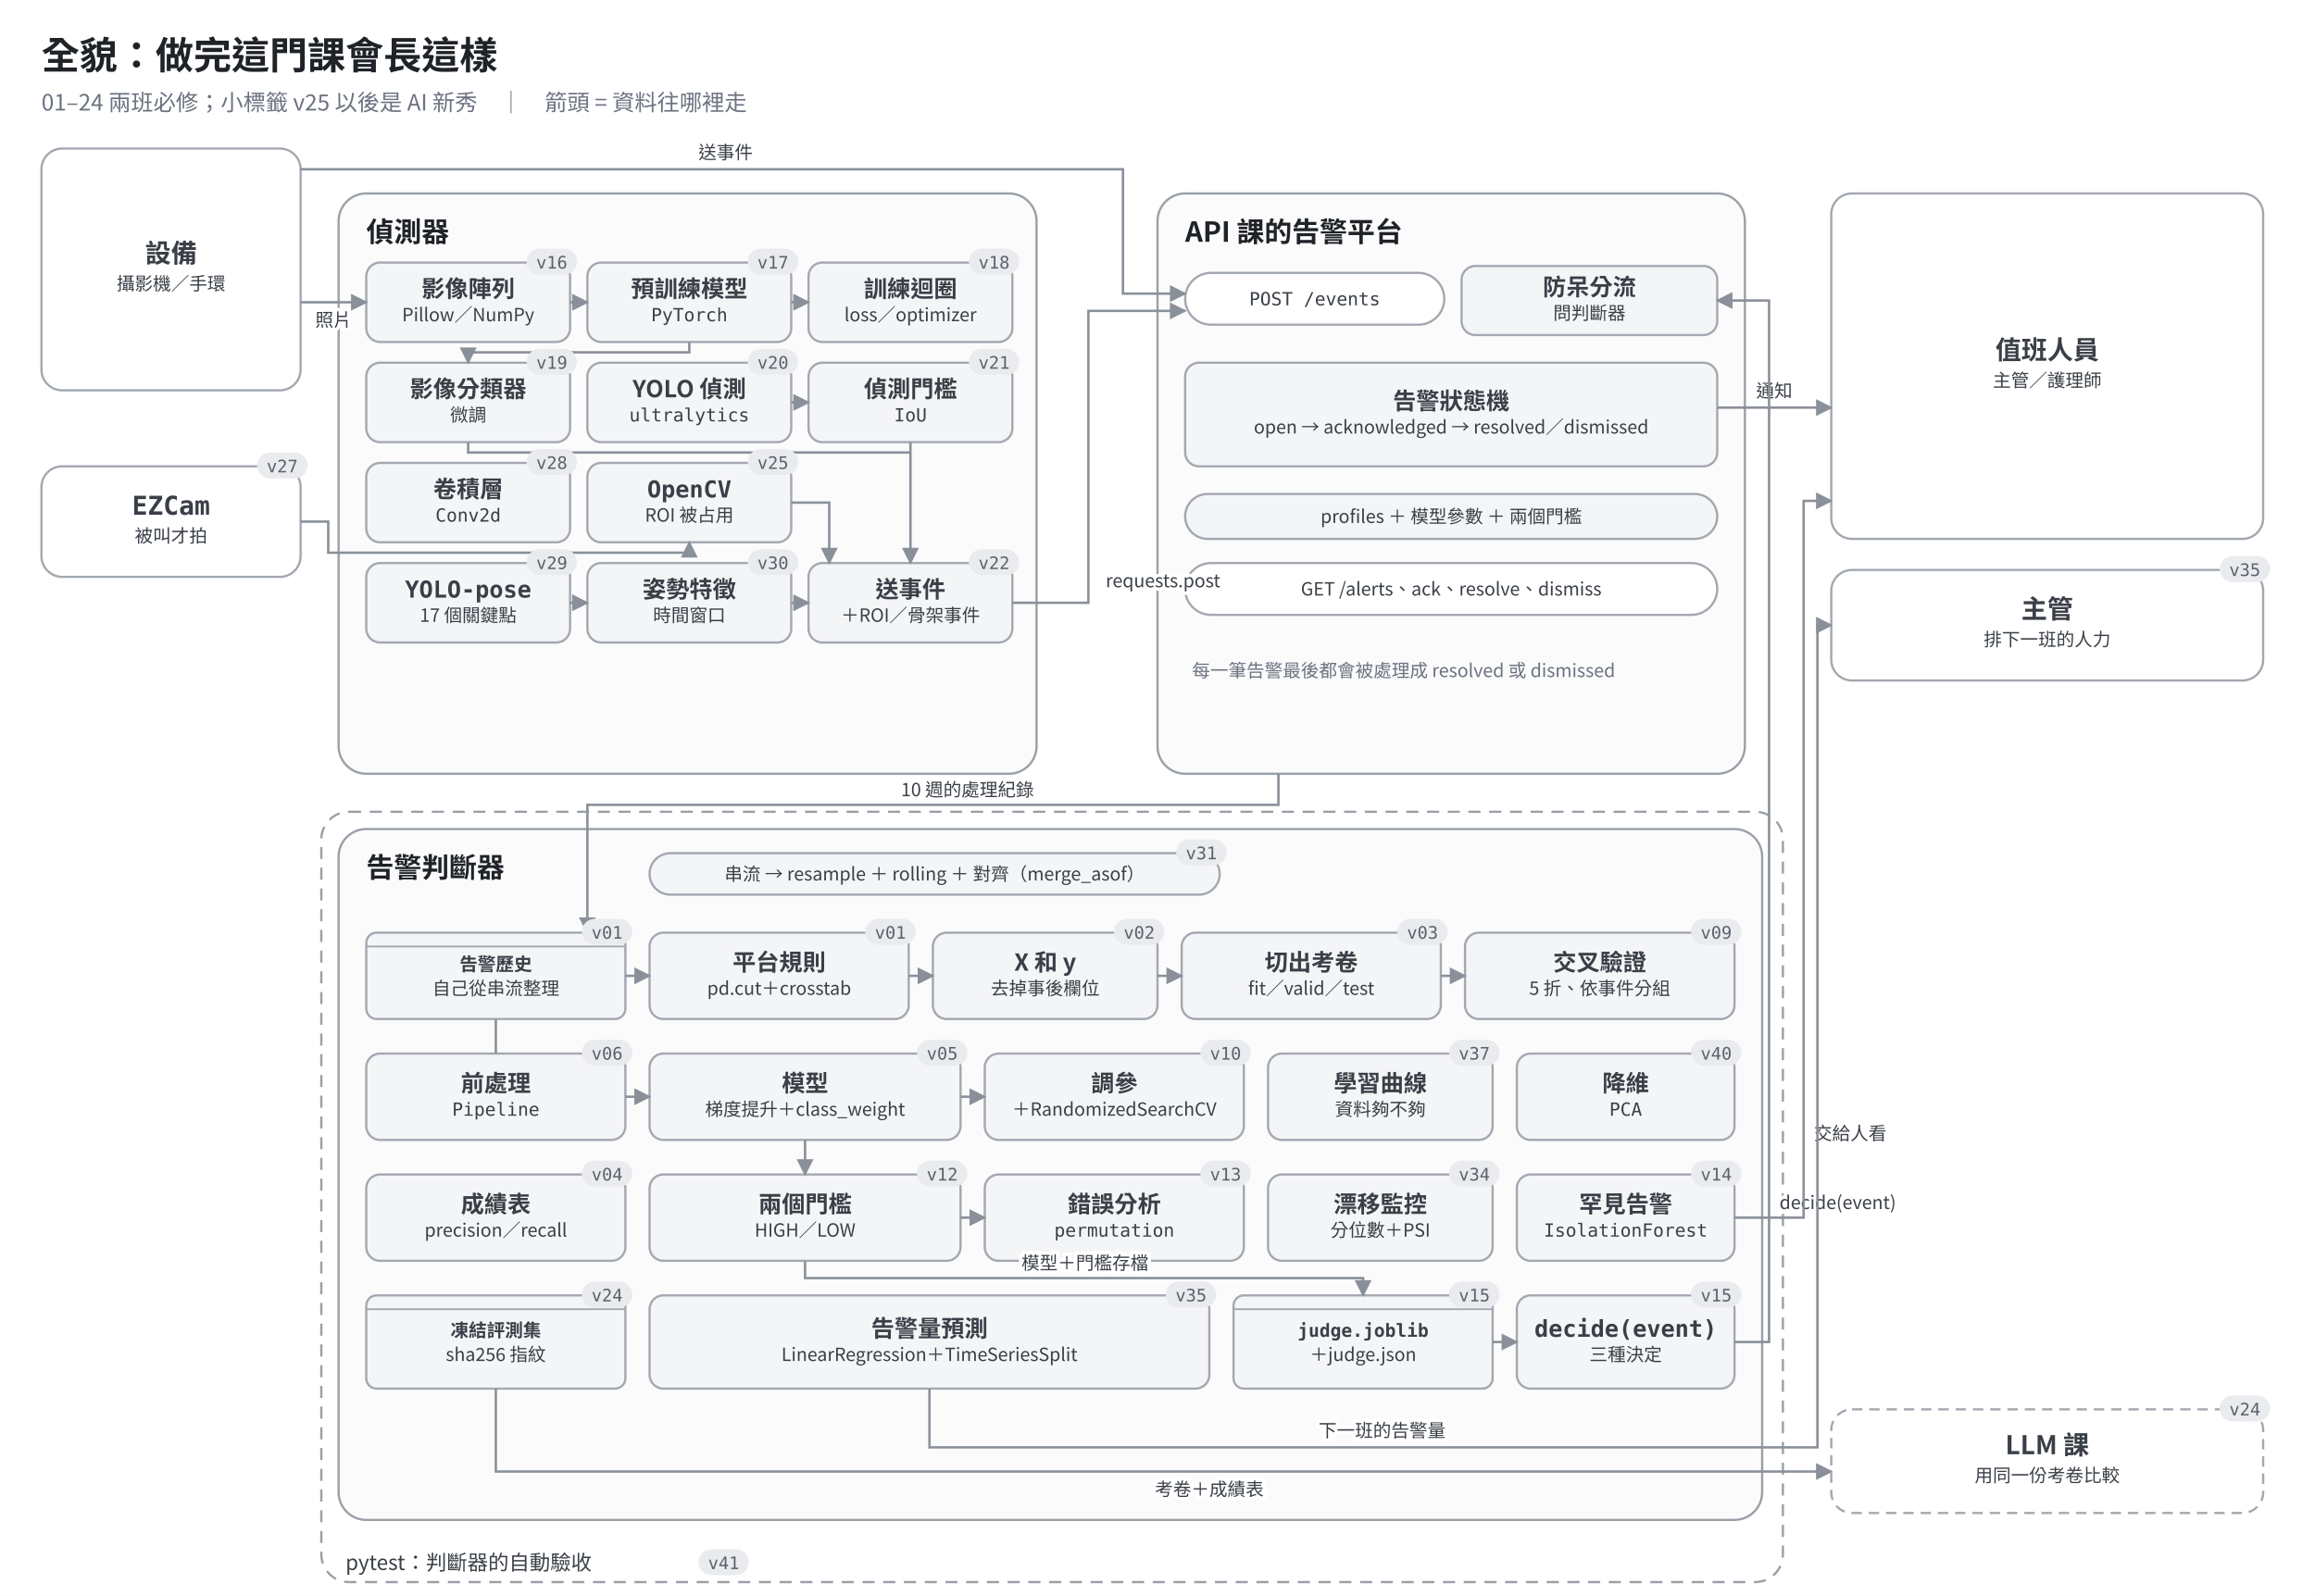
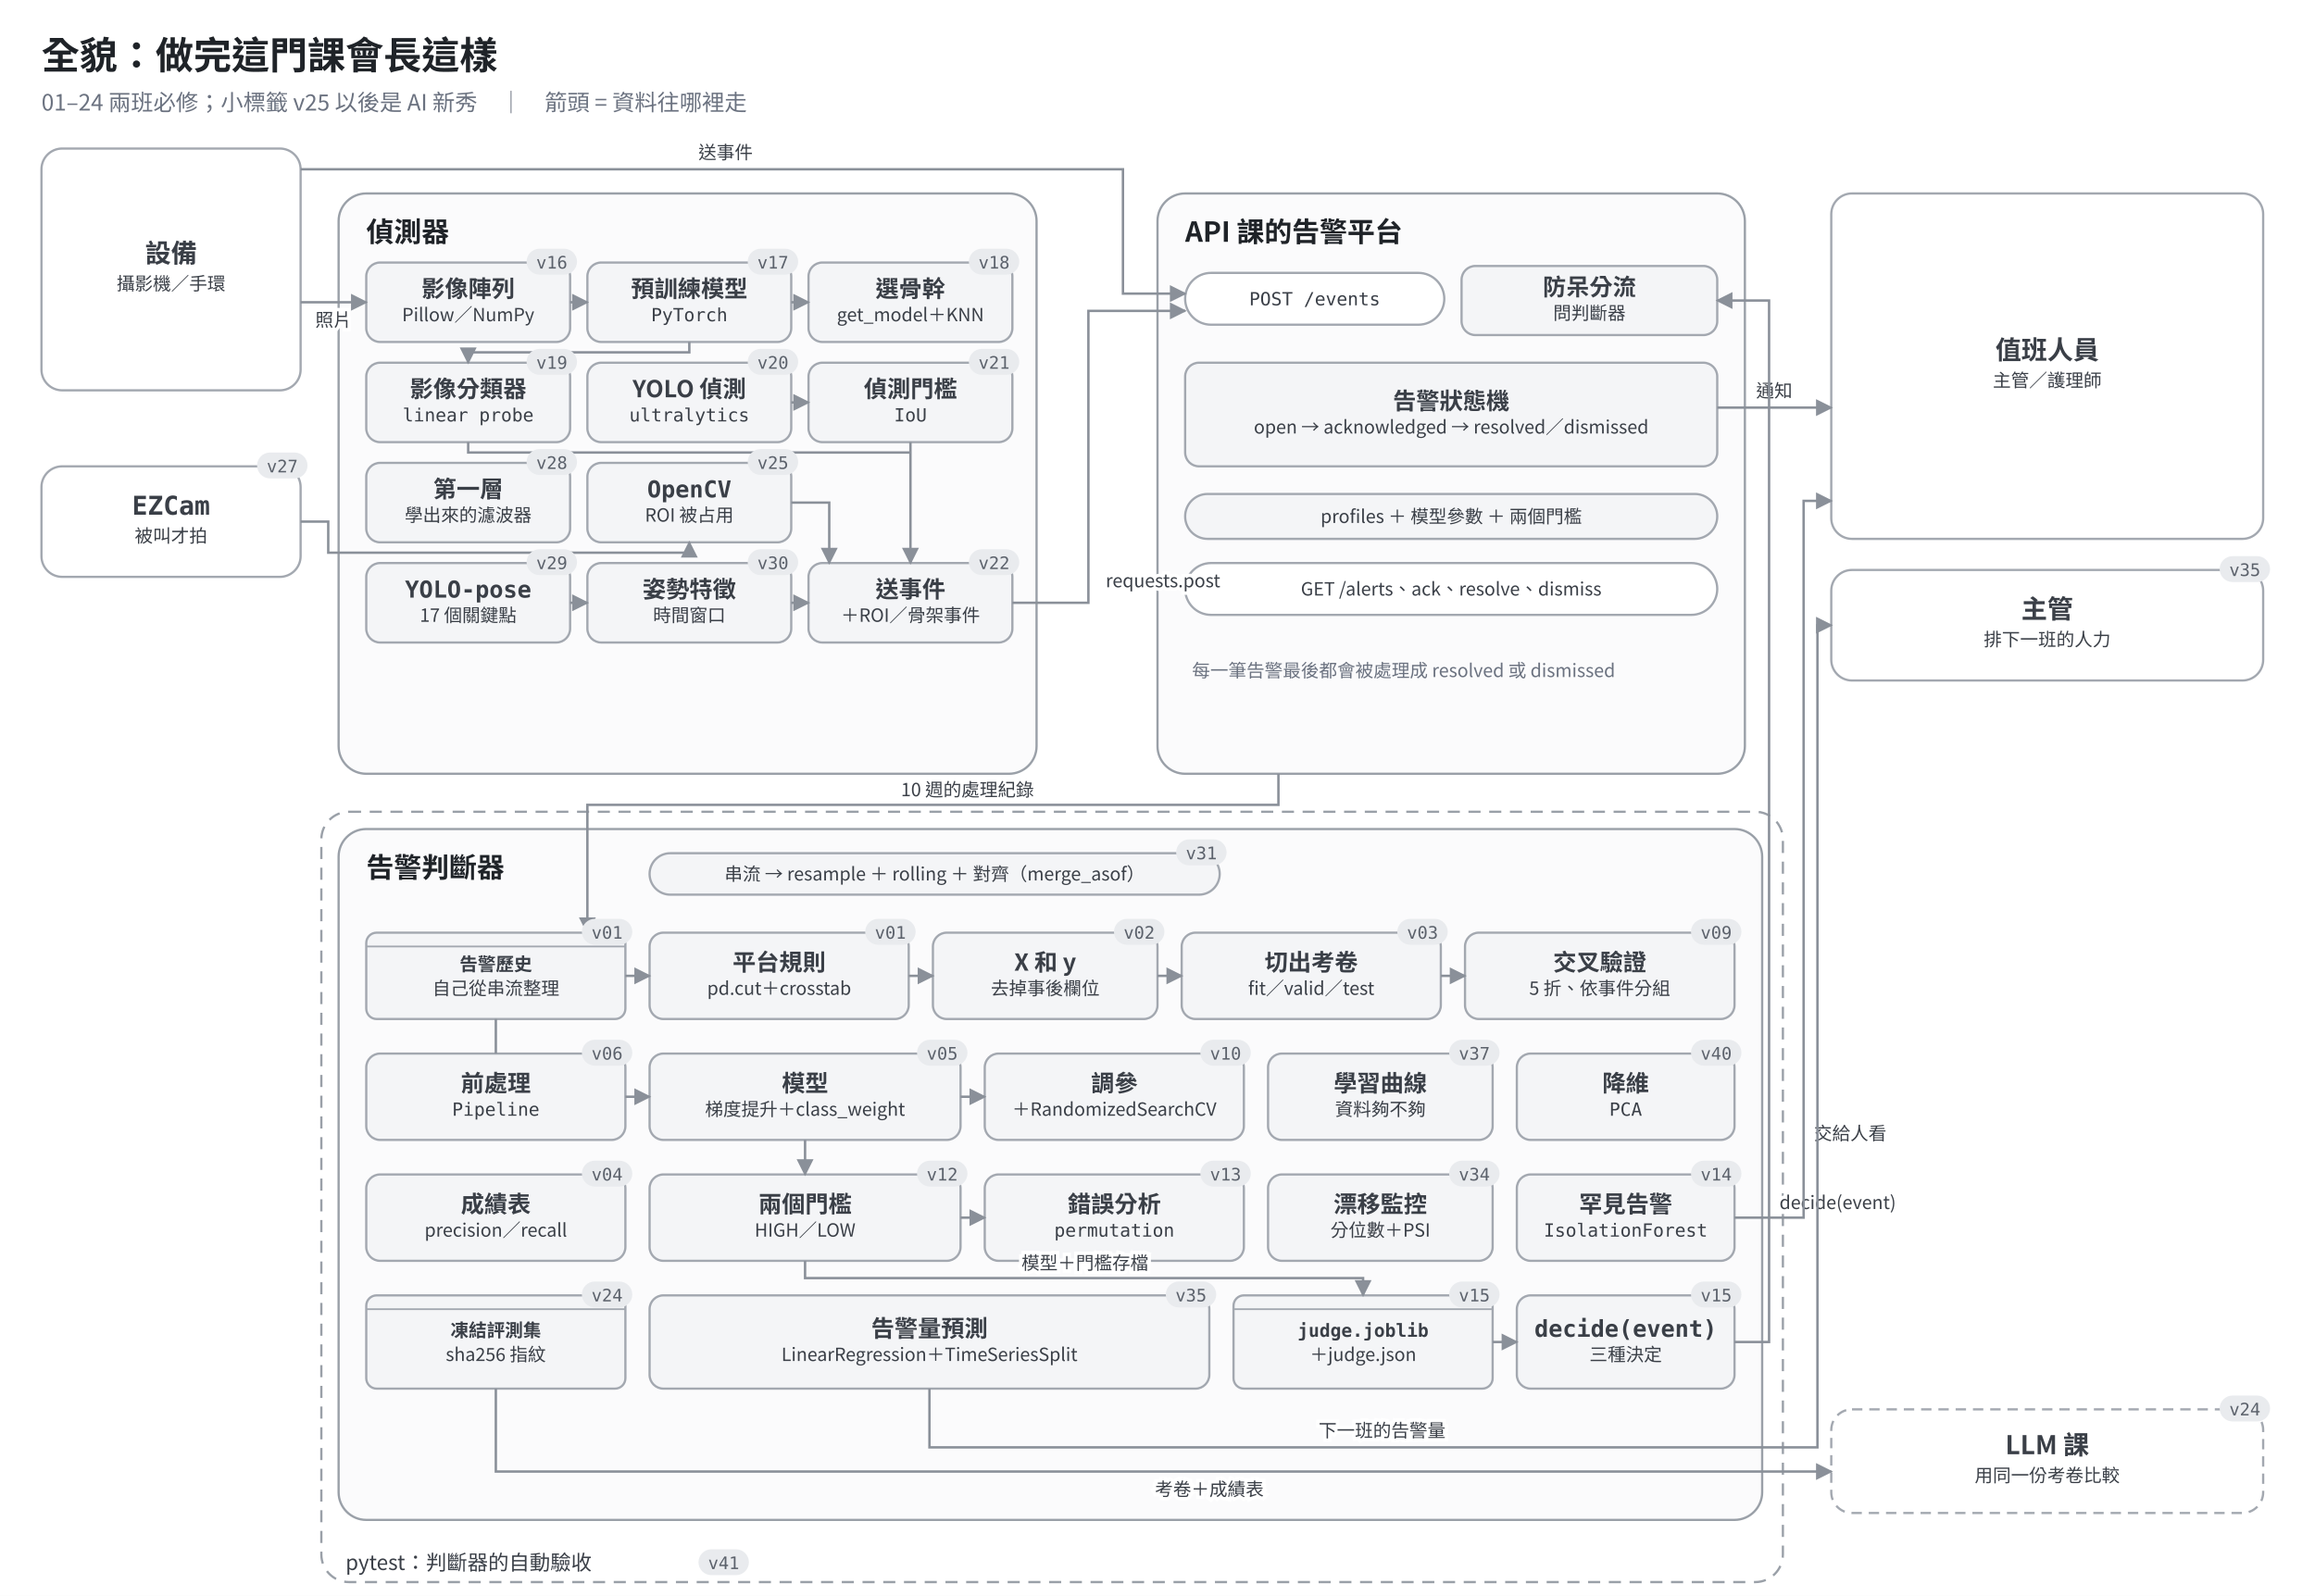
<svg xmlns="http://www.w3.org/2000/svg" viewBox="0 0 1340 924" width="1340" height="924">
  <defs>
    <marker id="arr-old" viewBox="0 0 10 10" refX="9" refY="5" markerWidth="7" markerHeight="7" orient="auto-start-reverse">
      <path d="M0,0 L10,5 L0,10 z" fill="#8a9099" />
    </marker>
    <marker id="arr-new" viewBox="0 0 10 10" refX="9" refY="5" markerWidth="7" markerHeight="7" orient="auto-start-reverse">
      <path d="M0,0 L10,5 L0,10 z" fill="#1f9d4c" />
    </marker>
    <marker id="arr-changed" viewBox="0 0 10 10" refX="9" refY="5" markerWidth="7" markerHeight="7" orient="auto-start-reverse">
      <path d="M0,0 L10,5 L0,10 z" fill="#d9901a" />
    </marker>
    <marker id="arr-error" viewBox="0 0 10 10" refX="9" refY="5" markerWidth="7" markerHeight="7" orient="auto-start-reverse">
      <path d="M0,0 L10,5 L0,10 z" fill="#d33a3a" />
    </marker>
  </defs>
  <rect width="1340" height="924" fill="#ffffff" />
  <text x="24" y="40" font-family="'PingFang TC','Noto Sans TC','Noto Sans CJK TC','Microsoft JhengHei',sans-serif" font-size="22" fill="#1f2328" font-weight="bold" text-anchor="start">全貌：做完這門課會長這樣</text>
  <text x="24" y="64" font-family="'PingFang TC','Noto Sans TC','Noto Sans CJK TC','Microsoft JhengHei',sans-serif" font-size="13" fill="#6b7280" font-weight="normal" text-anchor="start">01–24 兩班必修；小標籤 v25 以後是 AI 新秀　｜　箭頭 = 資料往哪裡走</text>
  <rect x="186" y="470" width="846" height="446" rx="16" fill="none" stroke="#9aa0a8" stroke-width="1.3" stroke-dasharray="7 5" />
  <text x="200" y="909" font-family="'PingFang TC','Noto Sans TC','Noto Sans CJK TC','Microsoft JhengHei',sans-serif" font-size="12" fill="#3a3f47" font-weight="normal" text-anchor="start">pytest：判斷器的自動驗收</text>
  <rect x="670" y="112" width="340" height="336" rx="16" fill="#fbfbfc" stroke="#9aa0a8" stroke-width="1.3" />
  <text x="686" y="140" font-family="'PingFang TC','Noto Sans TC','Noto Sans CJK TC','Microsoft JhengHei',sans-serif" font-size="16" fill="#1f2328" font-weight="bold" text-anchor="start">API 課的告警平台</text>
  <rect x="196" y="112" width="404" height="336" rx="16" fill="#fbfbfc" stroke="#9aa0a8" stroke-width="1.3" />
  <text x="212" y="140" font-family="'PingFang TC','Noto Sans TC','Noto Sans CJK TC','Microsoft JhengHei',sans-serif" font-size="16" fill="#1f2328" font-weight="bold" text-anchor="start">偵測器</text>
  <rect x="196" y="480" width="824" height="400" rx="16" fill="#fbfbfc" stroke="#9aa0a8" stroke-width="1.3" />
  <text x="212" y="508" font-family="'PingFang TC','Noto Sans TC','Noto Sans CJK TC','Microsoft JhengHei',sans-serif" font-size="16" fill="#1f2328" font-weight="bold" text-anchor="start">告警判斷器</text>
  <rect x="24" y="86" width="150" height="140" rx="12" fill="#ffffff" stroke="#a3a8b0" stroke-width="1.3" />
  <text x="99" y="152" font-family="'PingFang TC','Noto Sans TC','Noto Sans CJK TC','Microsoft JhengHei',sans-serif" font-size="15" fill="#3a3f47" font-weight="bold" text-anchor="middle">設備</text>
  <text x="99" y="168" font-family="'PingFang TC','Noto Sans TC','Noto Sans CJK TC','Microsoft JhengHei',sans-serif" font-size="10.5" fill="#3a3f47" font-weight="normal" text-anchor="middle">攝影機／手環</text>
  <rect x="24" y="270" width="150" height="64" rx="12" fill="#ffffff" stroke="#a3a8b0" stroke-width="1.3" />
  <text x="99" y="298" font-family="'SF Mono',Menlo,Consolas,'DejaVu Sans Mono',monospace" font-size="15" fill="#3a3f47" font-weight="bold" text-anchor="middle">EZCam</text>
  <text x="99" y="314" font-family="'PingFang TC','Noto Sans TC','Noto Sans CJK TC','Microsoft JhengHei',sans-serif" font-size="10.5" fill="#3a3f47" font-weight="normal" text-anchor="middle">被叫才拍</text>
  <rect x="212" y="152" width="118" height="46" rx="8" fill="#f4f5f7" stroke="#a3a8b0" stroke-width="1.3" />
  <text x="271" y="172" font-family="'PingFang TC','Noto Sans TC','Noto Sans CJK TC','Microsoft JhengHei',sans-serif" font-size="13.5" fill="#3a3f47" font-weight="bold" text-anchor="middle">影像陣列</text>
  <text x="271" y="186" font-family="'PingFang TC','Noto Sans TC','Noto Sans CJK TC','Microsoft JhengHei',sans-serif" font-size="10.5" fill="#3a3f47" font-weight="normal" text-anchor="middle">Pillow／NumPy</text>
  <rect x="340" y="152" width="118" height="46" rx="8" fill="#f4f5f7" stroke="#a3a8b0" stroke-width="1.3" />
  <text x="399" y="172" font-family="'PingFang TC','Noto Sans TC','Noto Sans CJK TC','Microsoft JhengHei',sans-serif" font-size="13.5" fill="#3a3f47" font-weight="bold" text-anchor="middle">預訓練模型</text>
  <text x="399" y="186" font-family="'SF Mono',Menlo,Consolas,'DejaVu Sans Mono',monospace" font-size="10.5" fill="#3a3f47" font-weight="normal" text-anchor="middle">PyTorch</text>
  <rect x="468" y="152" width="118" height="46" rx="8" fill="#f4f5f7" stroke="#a3a8b0" stroke-width="1.3" />
-   <text x="527" y="172" font-family="'PingFang TC','Noto Sans TC','Noto Sans CJK TC','Microsoft JhengHei',sans-serif" font-size="13.5" fill="#3a3f47" font-weight="bold" text-anchor="middle">訓練迴圈</text>
-   <text x="527" y="186" font-family="'PingFang TC','Noto Sans TC','Noto Sans CJK TC','Microsoft JhengHei',sans-serif" font-size="10.5" fill="#3a3f47" font-weight="normal" text-anchor="middle">loss／optimizer</text>
+   <text x="527" y="172" font-family="'PingFang TC','Noto Sans TC','Noto Sans CJK TC','Microsoft JhengHei',sans-serif" font-size="13.5" fill="#3a3f47" font-weight="bold" text-anchor="middle">選骨幹</text>
+   <text x="527" y="186" font-family="'PingFang TC','Noto Sans TC','Noto Sans CJK TC','Microsoft JhengHei',sans-serif" font-size="10.5" fill="#3a3f47" font-weight="normal" text-anchor="middle">get_model＋KNN</text>
  <rect x="212" y="210" width="118" height="46" rx="8" fill="#f4f5f7" stroke="#a3a8b0" stroke-width="1.3" />
  <text x="271" y="230" font-family="'PingFang TC','Noto Sans TC','Noto Sans CJK TC','Microsoft JhengHei',sans-serif" font-size="13.5" fill="#3a3f47" font-weight="bold" text-anchor="middle">影像分類器</text>
-   <text x="271" y="244" font-family="'PingFang TC','Noto Sans TC','Noto Sans CJK TC','Microsoft JhengHei',sans-serif" font-size="10.5" fill="#3a3f47" font-weight="normal" text-anchor="middle">微調</text>
+   <text x="271" y="244" font-family="'SF Mono',Menlo,Consolas,'DejaVu Sans Mono',monospace" font-size="10.5" fill="#3a3f47" font-weight="normal" text-anchor="middle">linear probe</text>
  <rect x="340" y="210" width="118" height="46" rx="8" fill="#f4f5f7" stroke="#a3a8b0" stroke-width="1.3" />
  <text x="399" y="230" font-family="'PingFang TC','Noto Sans TC','Noto Sans CJK TC','Microsoft JhengHei',sans-serif" font-size="13.5" fill="#3a3f47" font-weight="bold" text-anchor="middle">YOLO 偵測</text>
  <text x="399" y="244" font-family="'SF Mono',Menlo,Consolas,'DejaVu Sans Mono',monospace" font-size="10.5" fill="#3a3f47" font-weight="normal" text-anchor="middle">ultralytics</text>
  <rect x="468" y="210" width="118" height="46" rx="8" fill="#f4f5f7" stroke="#a3a8b0" stroke-width="1.3" />
  <text x="527" y="230" font-family="'PingFang TC','Noto Sans TC','Noto Sans CJK TC','Microsoft JhengHei',sans-serif" font-size="13.5" fill="#3a3f47" font-weight="bold" text-anchor="middle">偵測門檻</text>
  <text x="527" y="244" font-family="'SF Mono',Menlo,Consolas,'DejaVu Sans Mono',monospace" font-size="10.5" fill="#3a3f47" font-weight="normal" text-anchor="middle">IoU</text>
  <rect x="212" y="268" width="118" height="46" rx="8" fill="#f4f5f7" stroke="#a3a8b0" stroke-width="1.3" />
-   <text x="271" y="288" font-family="'PingFang TC','Noto Sans TC','Noto Sans CJK TC','Microsoft JhengHei',sans-serif" font-size="13.5" fill="#3a3f47" font-weight="bold" text-anchor="middle">卷積層</text>
-   <text x="271" y="302" font-family="'SF Mono',Menlo,Consolas,'DejaVu Sans Mono',monospace" font-size="10.5" fill="#3a3f47" font-weight="normal" text-anchor="middle">Conv2d</text>
+   <text x="271" y="288" font-family="'PingFang TC','Noto Sans TC','Noto Sans CJK TC','Microsoft JhengHei',sans-serif" font-size="13.5" fill="#3a3f47" font-weight="bold" text-anchor="middle">第一層</text>
+   <text x="271" y="302" font-family="'PingFang TC','Noto Sans TC','Noto Sans CJK TC','Microsoft JhengHei',sans-serif" font-size="10.5" fill="#3a3f47" font-weight="normal" text-anchor="middle">學出來的濾波器</text>
  <rect x="340" y="268" width="118" height="46" rx="8" fill="#f4f5f7" stroke="#a3a8b0" stroke-width="1.3" />
  <text x="399" y="288" font-family="'SF Mono',Menlo,Consolas,'DejaVu Sans Mono',monospace" font-size="13.5" fill="#3a3f47" font-weight="bold" text-anchor="middle">OpenCV</text>
  <text x="399" y="302" font-family="'PingFang TC','Noto Sans TC','Noto Sans CJK TC','Microsoft JhengHei',sans-serif" font-size="10.5" fill="#3a3f47" font-weight="normal" text-anchor="middle">ROI 被占用</text>
  <rect x="212" y="326" width="118" height="46" rx="8" fill="#f4f5f7" stroke="#a3a8b0" stroke-width="1.3" />
  <text x="271" y="346" font-family="'SF Mono',Menlo,Consolas,'DejaVu Sans Mono',monospace" font-size="13.5" fill="#3a3f47" font-weight="bold" text-anchor="middle">YOLO-pose</text>
  <text x="271" y="360" font-family="'PingFang TC','Noto Sans TC','Noto Sans CJK TC','Microsoft JhengHei',sans-serif" font-size="10.5" fill="#3a3f47" font-weight="normal" text-anchor="middle">17 個關鍵點</text>
  <rect x="340" y="326" width="118" height="46" rx="8" fill="#f4f5f7" stroke="#a3a8b0" stroke-width="1.3" />
  <text x="399" y="346" font-family="'PingFang TC','Noto Sans TC','Noto Sans CJK TC','Microsoft JhengHei',sans-serif" font-size="13.5" fill="#3a3f47" font-weight="bold" text-anchor="middle">姿勢特徵</text>
  <text x="399" y="360" font-family="'PingFang TC','Noto Sans TC','Noto Sans CJK TC','Microsoft JhengHei',sans-serif" font-size="10.5" fill="#3a3f47" font-weight="normal" text-anchor="middle">時間窗口</text>
  <rect x="468" y="326" width="118" height="46" rx="8" fill="#f4f5f7" stroke="#a3a8b0" stroke-width="1.3" />
  <text x="527" y="346" font-family="'PingFang TC','Noto Sans TC','Noto Sans CJK TC','Microsoft JhengHei',sans-serif" font-size="13.5" fill="#3a3f47" font-weight="bold" text-anchor="middle">送事件</text>
  <text x="527" y="360" font-family="'PingFang TC','Noto Sans TC','Noto Sans CJK TC','Microsoft JhengHei',sans-serif" font-size="10.5" fill="#3a3f47" font-weight="normal" text-anchor="middle">＋ROI／骨架事件</text>
  <rect x="686" y="158" width="150" height="30" rx="15" fill="#ffffff" stroke="#a3a8b0" stroke-width="1.3" />
  <text x="761" y="176.78" font-family="'SF Mono',Menlo,Consolas,'DejaVu Sans Mono',monospace" font-size="10.5" fill="#3a3f47" font-weight="normal" text-anchor="middle">POST /events</text>
  <rect x="846" y="154" width="148" height="40" rx="8" fill="#f4f5f7" stroke="#a3a8b0" stroke-width="1.3" />
  <text x="920" y="171" font-family="'PingFang TC','Noto Sans TC','Noto Sans CJK TC','Microsoft JhengHei',sans-serif" font-size="13.5" fill="#3a3f47" font-weight="bold" text-anchor="middle">防呆分流</text>
  <text x="920" y="185" font-family="'PingFang TC','Noto Sans TC','Noto Sans CJK TC','Microsoft JhengHei',sans-serif" font-size="10.5" fill="#3a3f47" font-weight="normal" text-anchor="middle">問判斷器</text>
  <rect x="686" y="210" width="308" height="60" rx="8" fill="#f4f5f7" stroke="#a3a8b0" stroke-width="1.3" />
  <text x="840" y="237" font-family="'PingFang TC','Noto Sans TC','Noto Sans CJK TC','Microsoft JhengHei',sans-serif" font-size="13.5" fill="#3a3f47" font-weight="bold" text-anchor="middle">告警狀態機</text>
  <text x="840" y="251" font-family="'PingFang TC','Noto Sans TC','Noto Sans CJK TC','Microsoft JhengHei',sans-serif" font-size="10.5" fill="#3a3f47" font-weight="normal" text-anchor="middle">open → acknowledged → resolved／dismissed</text>
  <rect x="686" y="286" width="308" height="26" rx="13" fill="#f4f5f7" stroke="#a3a8b0" stroke-width="1.3" />
  <text x="840" y="302.78" font-family="'PingFang TC','Noto Sans TC','Noto Sans CJK TC','Microsoft JhengHei',sans-serif" font-size="10.5" fill="#3a3f47" font-weight="normal" text-anchor="middle">profiles ＋ 模型參數 ＋ 兩個門檻</text>
  <rect x="686" y="326" width="308" height="30" rx="15" fill="#ffffff" stroke="#a3a8b0" stroke-width="1.3" />
  <text x="840" y="344.78" font-family="'PingFang TC','Noto Sans TC','Noto Sans CJK TC','Microsoft JhengHei',sans-serif" font-size="10.5" fill="#3a3f47" font-weight="normal" text-anchor="middle">GET /alerts、ack、resolve、dismiss</text>
  <text x="690" y="392" font-family="'PingFang TC','Noto Sans TC','Noto Sans CJK TC','Microsoft JhengHei',sans-serif" font-size="10.5" fill="#6b7280" font-weight="normal" text-anchor="start">每一筆告警最後都會被處理成 resolved 或 dismissed</text>
  <rect x="1060" y="112" width="250" height="200" rx="12" fill="#ffffff" stroke="#a3a8b0" stroke-width="1.3" />
  <text x="1185" y="208" font-family="'PingFang TC','Noto Sans TC','Noto Sans CJK TC','Microsoft JhengHei',sans-serif" font-size="15" fill="#3a3f47" font-weight="bold" text-anchor="middle">值班人員</text>
  <text x="1185" y="224" font-family="'PingFang TC','Noto Sans TC','Noto Sans CJK TC','Microsoft JhengHei',sans-serif" font-size="10.5" fill="#3a3f47" font-weight="normal" text-anchor="middle">主管／護理師</text>
  <rect x="1060" y="330" width="250" height="64" rx="12" fill="#ffffff" stroke="#a3a8b0" stroke-width="1.3" />
  <text x="1185" y="358" font-family="'PingFang TC','Noto Sans TC','Noto Sans CJK TC','Microsoft JhengHei',sans-serif" font-size="15" fill="#3a3f47" font-weight="bold" text-anchor="middle">主管</text>
  <text x="1185" y="374" font-family="'PingFang TC','Noto Sans TC','Noto Sans CJK TC','Microsoft JhengHei',sans-serif" font-size="10.5" fill="#3a3f47" font-weight="normal" text-anchor="middle">排下一班的人力</text>
  <rect x="1060" y="816" width="250" height="60" rx="12" fill="#ffffff" stroke="#a3a8b0" stroke-width="1.3" stroke-dasharray="6 4" />
  <text x="1185" y="842" font-family="'PingFang TC','Noto Sans TC','Noto Sans CJK TC','Microsoft JhengHei',sans-serif" font-size="15" fill="#3a3f47" font-weight="bold" text-anchor="middle">LLM 課</text>
  <text x="1185" y="858" font-family="'PingFang TC','Noto Sans TC','Noto Sans CJK TC','Microsoft JhengHei',sans-serif" font-size="10.5" fill="#3a3f47" font-weight="normal" text-anchor="middle">用同一份考卷比較</text>
  <rect x="376" y="494" width="330" height="24" rx="12" fill="#f4f5f7" stroke="#a3a8b0" stroke-width="1.3" />
  <text x="541" y="509.78" font-family="'PingFang TC','Noto Sans TC','Noto Sans CJK TC','Microsoft JhengHei',sans-serif" font-size="10.5" fill="#3a3f47" font-weight="normal" text-anchor="middle">串流 → resample ＋ rolling ＋ 對齊（merge_asof）</text>
  <rect x="212" y="540" width="150" height="50" rx="6" fill="#f4f5f7" stroke="#a3a8b0" stroke-width="1.3" />
  <path d="M212,548 h150" stroke="#a3a8b0" stroke-width="1" />
  <text x="287" y="562" font-family="'PingFang TC','Noto Sans TC','Noto Sans CJK TC','Microsoft JhengHei',sans-serif" font-size="10.5" fill="#3a3f47" font-weight="bold" text-anchor="middle">告警歷史</text>
  <text x="287" y="576" font-family="'PingFang TC','Noto Sans TC','Noto Sans CJK TC','Microsoft JhengHei',sans-serif" font-size="10.5" fill="#3a3f47" font-weight="normal" text-anchor="middle">自己從串流整理</text>
  <rect x="376" y="540" width="150" height="50" rx="8" fill="#f4f5f7" stroke="#a3a8b0" stroke-width="1.3" />
  <text x="451" y="562" font-family="'PingFang TC','Noto Sans TC','Noto Sans CJK TC','Microsoft JhengHei',sans-serif" font-size="13.5" fill="#3a3f47" font-weight="bold" text-anchor="middle">平台規則</text>
  <text x="451" y="576" font-family="'PingFang TC','Noto Sans TC','Noto Sans CJK TC','Microsoft JhengHei',sans-serif" font-size="10.5" fill="#3a3f47" font-weight="normal" text-anchor="middle">pd.cut＋crosstab</text>
  <rect x="540" y="540" width="130" height="50" rx="8" fill="#f4f5f7" stroke="#a3a8b0" stroke-width="1.3" />
  <text x="605" y="562" font-family="'PingFang TC','Noto Sans TC','Noto Sans CJK TC','Microsoft JhengHei',sans-serif" font-size="13.5" fill="#3a3f47" font-weight="bold" text-anchor="middle">X 和 y</text>
  <text x="605" y="576" font-family="'PingFang TC','Noto Sans TC','Noto Sans CJK TC','Microsoft JhengHei',sans-serif" font-size="10.5" fill="#3a3f47" font-weight="normal" text-anchor="middle">去掉事後欄位</text>
  <rect x="684" y="540" width="150" height="50" rx="8" fill="#f4f5f7" stroke="#a3a8b0" stroke-width="1.3" />
  <text x="759" y="562" font-family="'PingFang TC','Noto Sans TC','Noto Sans CJK TC','Microsoft JhengHei',sans-serif" font-size="13.5" fill="#3a3f47" font-weight="bold" text-anchor="middle">切出考卷</text>
  <text x="759" y="576" font-family="'PingFang TC','Noto Sans TC','Noto Sans CJK TC','Microsoft JhengHei',sans-serif" font-size="10.5" fill="#3a3f47" font-weight="normal" text-anchor="middle">fit／valid／test</text>
  <rect x="848" y="540" width="156" height="50" rx="8" fill="#f4f5f7" stroke="#a3a8b0" stroke-width="1.3" />
  <text x="926" y="562" font-family="'PingFang TC','Noto Sans TC','Noto Sans CJK TC','Microsoft JhengHei',sans-serif" font-size="13.5" fill="#3a3f47" font-weight="bold" text-anchor="middle">交叉驗證</text>
  <text x="926" y="576" font-family="'PingFang TC','Noto Sans TC','Noto Sans CJK TC','Microsoft JhengHei',sans-serif" font-size="10.5" fill="#3a3f47" font-weight="normal" text-anchor="middle">5 折、依事件分組</text>
  <rect x="212" y="610" width="150" height="50" rx="8" fill="#f4f5f7" stroke="#a3a8b0" stroke-width="1.3" />
  <text x="287" y="632" font-family="'PingFang TC','Noto Sans TC','Noto Sans CJK TC','Microsoft JhengHei',sans-serif" font-size="13.5" fill="#3a3f47" font-weight="bold" text-anchor="middle">前處理</text>
  <text x="287" y="646" font-family="'SF Mono',Menlo,Consolas,'DejaVu Sans Mono',monospace" font-size="10.5" fill="#3a3f47" font-weight="normal" text-anchor="middle">Pipeline</text>
  <rect x="376" y="610" width="180" height="50" rx="8" fill="#f4f5f7" stroke="#a3a8b0" stroke-width="1.3" />
  <text x="466" y="632" font-family="'PingFang TC','Noto Sans TC','Noto Sans CJK TC','Microsoft JhengHei',sans-serif" font-size="13.5" fill="#3a3f47" font-weight="bold" text-anchor="middle">模型</text>
  <text x="466" y="646" font-family="'PingFang TC','Noto Sans TC','Noto Sans CJK TC','Microsoft JhengHei',sans-serif" font-size="10.5" fill="#3a3f47" font-weight="normal" text-anchor="middle">梯度提升＋class_weight</text>
  <rect x="570" y="610" width="150" height="50" rx="8" fill="#f4f5f7" stroke="#a3a8b0" stroke-width="1.3" />
  <text x="645" y="632" font-family="'PingFang TC','Noto Sans TC','Noto Sans CJK TC','Microsoft JhengHei',sans-serif" font-size="13.5" fill="#3a3f47" font-weight="bold" text-anchor="middle">調參</text>
  <text x="645" y="646" font-family="'PingFang TC','Noto Sans TC','Noto Sans CJK TC','Microsoft JhengHei',sans-serif" font-size="10.5" fill="#3a3f47" font-weight="normal" text-anchor="middle">＋RandomizedSearchCV</text>
  <rect x="734" y="610" width="130" height="50" rx="8" fill="#f4f5f7" stroke="#a3a8b0" stroke-width="1.3" />
  <text x="799" y="632" font-family="'PingFang TC','Noto Sans TC','Noto Sans CJK TC','Microsoft JhengHei',sans-serif" font-size="13.5" fill="#3a3f47" font-weight="bold" text-anchor="middle">學習曲線</text>
  <text x="799" y="646" font-family="'PingFang TC','Noto Sans TC','Noto Sans CJK TC','Microsoft JhengHei',sans-serif" font-size="10.5" fill="#3a3f47" font-weight="normal" text-anchor="middle">資料夠不夠</text>
  <rect x="878" y="610" width="126" height="50" rx="8" fill="#f4f5f7" stroke="#a3a8b0" stroke-width="1.3" />
  <text x="941" y="632" font-family="'PingFang TC','Noto Sans TC','Noto Sans CJK TC','Microsoft JhengHei',sans-serif" font-size="13.5" fill="#3a3f47" font-weight="bold" text-anchor="middle">降維</text>
  <text x="941" y="646" font-family="'SF Mono',Menlo,Consolas,'DejaVu Sans Mono',monospace" font-size="10.5" fill="#3a3f47" font-weight="normal" text-anchor="middle">PCA</text>
  <rect x="212" y="680" width="150" height="50" rx="8" fill="#f4f5f7" stroke="#a3a8b0" stroke-width="1.3" />
  <text x="287" y="702" font-family="'PingFang TC','Noto Sans TC','Noto Sans CJK TC','Microsoft JhengHei',sans-serif" font-size="13.5" fill="#3a3f47" font-weight="bold" text-anchor="middle">成績表</text>
  <text x="287" y="716" font-family="'PingFang TC','Noto Sans TC','Noto Sans CJK TC','Microsoft JhengHei',sans-serif" font-size="10.5" fill="#3a3f47" font-weight="normal" text-anchor="middle">precision／recall</text>
  <rect x="376" y="680" width="180" height="50" rx="8" fill="#f4f5f7" stroke="#a3a8b0" stroke-width="1.3" />
  <text x="466" y="702" font-family="'PingFang TC','Noto Sans TC','Noto Sans CJK TC','Microsoft JhengHei',sans-serif" font-size="13.5" fill="#3a3f47" font-weight="bold" text-anchor="middle">兩個門檻</text>
  <text x="466" y="716" font-family="'PingFang TC','Noto Sans TC','Noto Sans CJK TC','Microsoft JhengHei',sans-serif" font-size="10.5" fill="#3a3f47" font-weight="normal" text-anchor="middle">HIGH／LOW</text>
  <rect x="570" y="680" width="150" height="50" rx="8" fill="#f4f5f7" stroke="#a3a8b0" stroke-width="1.3" />
  <text x="645" y="702" font-family="'PingFang TC','Noto Sans TC','Noto Sans CJK TC','Microsoft JhengHei',sans-serif" font-size="13.5" fill="#3a3f47" font-weight="bold" text-anchor="middle">錯誤分析</text>
  <text x="645" y="716" font-family="'SF Mono',Menlo,Consolas,'DejaVu Sans Mono',monospace" font-size="10.5" fill="#3a3f47" font-weight="normal" text-anchor="middle">permutation</text>
  <rect x="734" y="680" width="130" height="50" rx="8" fill="#f4f5f7" stroke="#a3a8b0" stroke-width="1.3" />
  <text x="799" y="702" font-family="'PingFang TC','Noto Sans TC','Noto Sans CJK TC','Microsoft JhengHei',sans-serif" font-size="13.5" fill="#3a3f47" font-weight="bold" text-anchor="middle">漂移監控</text>
  <text x="799" y="716" font-family="'PingFang TC','Noto Sans TC','Noto Sans CJK TC','Microsoft JhengHei',sans-serif" font-size="10.5" fill="#3a3f47" font-weight="normal" text-anchor="middle">分位數＋PSI</text>
  <rect x="878" y="680" width="126" height="50" rx="8" fill="#f4f5f7" stroke="#a3a8b0" stroke-width="1.3" />
  <text x="941" y="702" font-family="'PingFang TC','Noto Sans TC','Noto Sans CJK TC','Microsoft JhengHei',sans-serif" font-size="13.5" fill="#3a3f47" font-weight="bold" text-anchor="middle">罕見告警</text>
  <text x="941" y="716" font-family="'SF Mono',Menlo,Consolas,'DejaVu Sans Mono',monospace" font-size="10.5" fill="#3a3f47" font-weight="normal" text-anchor="middle">IsolationForest</text>
  <rect x="212" y="750" width="150" height="54" rx="6" fill="#f4f5f7" stroke="#a3a8b0" stroke-width="1.3" />
  <path d="M212,758 h150" stroke="#a3a8b0" stroke-width="1" />
  <text x="287" y="774" font-family="'PingFang TC','Noto Sans TC','Noto Sans CJK TC','Microsoft JhengHei',sans-serif" font-size="10.5" fill="#3a3f47" font-weight="bold" text-anchor="middle">凍結評測集</text>
  <text x="287" y="788" font-family="'PingFang TC','Noto Sans TC','Noto Sans CJK TC','Microsoft JhengHei',sans-serif" font-size="10.5" fill="#3a3f47" font-weight="normal" text-anchor="middle">sha256 指紋</text>
  <rect x="376" y="750" width="324" height="54" rx="8" fill="#f4f5f7" stroke="#a3a8b0" stroke-width="1.3" />
  <text x="538" y="774" font-family="'PingFang TC','Noto Sans TC','Noto Sans CJK TC','Microsoft JhengHei',sans-serif" font-size="13.5" fill="#3a3f47" font-weight="bold" text-anchor="middle">告警量預測</text>
  <text x="538" y="788" font-family="'PingFang TC','Noto Sans TC','Noto Sans CJK TC','Microsoft JhengHei',sans-serif" font-size="10.5" fill="#3a3f47" font-weight="normal" text-anchor="middle">LinearRegression＋TimeSeriesSplit</text>
  <rect x="714" y="750" width="150" height="54" rx="6" fill="#f4f5f7" stroke="#a3a8b0" stroke-width="1.3" />
  <path d="M714,758 h150" stroke="#a3a8b0" stroke-width="1" />
  <text x="789" y="774" font-family="'SF Mono',Menlo,Consolas,'DejaVu Sans Mono',monospace" font-size="10.5" fill="#3a3f47" font-weight="bold" text-anchor="middle">judge.joblib</text>
  <text x="789" y="788" font-family="'PingFang TC','Noto Sans TC','Noto Sans CJK TC','Microsoft JhengHei',sans-serif" font-size="10.5" fill="#3a3f47" font-weight="normal" text-anchor="middle">＋judge.json</text>
  <rect x="878" y="750" width="126" height="54" rx="8" fill="#f4f5f7" stroke="#a3a8b0" stroke-width="1.3" />
  <text x="941" y="774" font-family="'SF Mono',Menlo,Consolas,'DejaVu Sans Mono',monospace" font-size="13.5" fill="#3a3f47" font-weight="bold" text-anchor="middle">decide(event)</text>
  <text x="941" y="788" font-family="'PingFang TC','Noto Sans TC','Noto Sans CJK TC','Microsoft JhengHei',sans-serif" font-size="10.5" fill="#3a3f47" font-weight="normal" text-anchor="middle">三種決定</text>
  <polyline points="174,98 650,98 650,170 686,170" fill="none" stroke="#8a9099" stroke-width="1.4" marker-end="url(#arr-old)" />
  <text x="420" y="92" font-family="'PingFang TC','Noto Sans TC','Noto Sans CJK TC','Microsoft JhengHei',sans-serif" font-size="10.5" fill="#3a3f47" text-anchor="middle" stroke="#fff" stroke-width="4" paint-order="stroke">送事件</text>
  <polyline points="174,175 212,175" fill="none" stroke="#8a9099" stroke-width="1.4" marker-end="url(#arr-old)" />
  <text x="193" y="189" font-family="'PingFang TC','Noto Sans TC','Noto Sans CJK TC','Microsoft JhengHei',sans-serif" font-size="10.5" fill="#3a3f47" text-anchor="middle" stroke="#fff" stroke-width="4" paint-order="stroke">照片</text>
  <polyline points="174,302 190,302 190,320 399,320 399,314" fill="none" stroke="#8a9099" stroke-width="1.4" marker-end="url(#arr-old)" />
  <polyline points="330,175 340,175" fill="none" stroke="#8a9099" stroke-width="1.4" marker-end="url(#arr-old)" />
  <polyline points="458,175 468,175" fill="none" stroke="#8a9099" stroke-width="1.4" marker-end="url(#arr-old)" />
  <polyline points="399,198 399,204 271,204 271,210" fill="none" stroke="#8a9099" stroke-width="1.4" marker-end="url(#arr-old)" />
  <polyline points="458,233 468,233" fill="none" stroke="#8a9099" stroke-width="1.4" marker-end="url(#arr-old)" />
  <polyline points="330,349 340,349" fill="none" stroke="#8a9099" stroke-width="1.4" marker-end="url(#arr-old)" />
  <polyline points="271,256 271,262 527,262" fill="none" stroke="#8a9099" stroke-width="1.4" />
  <polyline points="527,256 527,326" fill="none" stroke="#8a9099" stroke-width="1.4" marker-end="url(#arr-old)" />
  <polyline points="458,291 480,291 480,326" fill="none" stroke="#8a9099" stroke-width="1.4" marker-end="url(#arr-old)" />
  <polyline points="458,349 468,349" fill="none" stroke="#8a9099" stroke-width="1.4" marker-end="url(#arr-old)" />
  <polyline points="586,349 630,349 630,180 686,180" fill="none" stroke="#8a9099" stroke-width="1.4" marker-end="url(#arr-old)" />
  <text x="640" y="340" font-family="'PingFang TC','Noto Sans TC','Noto Sans CJK TC','Microsoft JhengHei',sans-serif" font-size="10.5" fill="#3a3f47" text-anchor="start" stroke="#fff" stroke-width="4" paint-order="stroke">requests.post</text>
  <polyline points="994,236 1060,236" fill="none" stroke="#8a9099" stroke-width="1.4" marker-end="url(#arr-old)" />
  <text x="1027" y="230" font-family="'PingFang TC','Noto Sans TC','Noto Sans CJK TC','Microsoft JhengHei',sans-serif" font-size="10.5" fill="#3a3f47" text-anchor="middle" stroke="#fff" stroke-width="4" paint-order="stroke">通知</text>
  <polyline points="740,448 740,466 340,466 340,540" fill="none" stroke="#8a9099" stroke-width="1.4" marker-end="url(#arr-old)" />
  <text x="560" y="461" font-family="'PingFang TC','Noto Sans TC','Noto Sans CJK TC','Microsoft JhengHei',sans-serif" font-size="10.5" fill="#3a3f47" text-anchor="middle" stroke="#fff" stroke-width="4" paint-order="stroke">10 週的處理紀錄</text>
  <polyline points="362,565 376,565" fill="none" stroke="#8a9099" stroke-width="1.4" marker-end="url(#arr-old)" />
  <polyline points="526,565 540,565" fill="none" stroke="#8a9099" stroke-width="1.4" marker-end="url(#arr-old)" />
  <polyline points="670,565 684,565" fill="none" stroke="#8a9099" stroke-width="1.4" marker-end="url(#arr-old)" />
  <polyline points="834,565 848,565" fill="none" stroke="#8a9099" stroke-width="1.4" marker-end="url(#arr-old)" />
  <polyline points="362,635 376,635" fill="none" stroke="#8a9099" stroke-width="1.4" marker-end="url(#arr-old)" />
  <polyline points="556,635 570,635" fill="none" stroke="#8a9099" stroke-width="1.4" marker-end="url(#arr-old)" />
  <polyline points="287,610 287,590" fill="none" stroke="#8a9099" stroke-width="1.4" />
  <polyline points="466,660 466,680" fill="none" stroke="#8a9099" stroke-width="1.4" marker-end="url(#arr-old)" />
  <polyline points="556,705 570,705" fill="none" stroke="#8a9099" stroke-width="1.4" marker-end="url(#arr-old)" />
  <polyline points="466,730 466,740 789,740 789,750" fill="none" stroke="#8a9099" stroke-width="1.4" marker-end="url(#arr-old)" />
  <text x="628" y="735" font-family="'PingFang TC','Noto Sans TC','Noto Sans CJK TC','Microsoft JhengHei',sans-serif" font-size="10.5" fill="#3a3f47" text-anchor="middle" stroke="#fff" stroke-width="4" paint-order="stroke">模型＋門檻存檔</text>
  <polyline points="864,777 878,777" fill="none" stroke="#8a9099" stroke-width="1.4" marker-end="url(#arr-old)" />
  <polyline points="1004,777 1024,777 1024,174 994,174" fill="none" stroke="#8a9099" stroke-width="1.4" marker-end="url(#arr-old)" />
  <text x="1030" y="700" font-family="'PingFang TC','Noto Sans TC','Noto Sans CJK TC','Microsoft JhengHei',sans-serif" font-size="10.5" fill="#3a3f47" text-anchor="start" stroke="#fff" stroke-width="4" paint-order="stroke">decide(event)</text>
  <polyline points="1004,705 1044,705 1044,290 1060,290" fill="none" stroke="#8a9099" stroke-width="1.4" marker-end="url(#arr-old)" />
  <text x="1050" y="660" font-family="'PingFang TC','Noto Sans TC','Noto Sans CJK TC','Microsoft JhengHei',sans-serif" font-size="10.5" fill="#3a3f47" text-anchor="start" stroke="#fff" stroke-width="4" paint-order="stroke">交給人看</text>
  <polyline points="538,804 538,838 1052,838 1052,362 1060,362" fill="none" stroke="#8a9099" stroke-width="1.4" marker-end="url(#arr-old)" />
  <text x="800" y="832" font-family="'PingFang TC','Noto Sans TC','Noto Sans CJK TC','Microsoft JhengHei',sans-serif" font-size="10.5" fill="#3a3f47" text-anchor="middle" stroke="#fff" stroke-width="4" paint-order="stroke">下一班的告警量</text>
  <polyline points="287,804 287,852 1060,852" fill="none" stroke="#8a9099" stroke-width="1.4" marker-end="url(#arr-old)" />
  <text x="700" y="866" font-family="'PingFang TC','Noto Sans TC','Noto Sans CJK TC','Microsoft JhengHei',sans-serif" font-size="10.5" fill="#3a3f47" text-anchor="middle" stroke="#fff" stroke-width="4" paint-order="stroke">考卷＋成績表</text>
  <rect x="404.3" y="897" width="29.2" height="15" rx="7.5" fill="#e9ebee" />
  <text x="418.9" y="908.5" font-family="'SF Mono',Menlo,Consolas,'DejaVu Sans Mono',monospace" font-size="10" fill="#5b616b" font-weight="normal" text-anchor="middle">v41</text>
  <rect x="148.8" y="262" width="29.2" height="15" rx="7.5" fill="#e9ebee" />
  <text x="163.4" y="273.5" font-family="'SF Mono',Menlo,Consolas,'DejaVu Sans Mono',monospace" font-size="10" fill="#5b616b" font-weight="normal" text-anchor="middle">v27</text>
  <rect x="304.8" y="144" width="29.2" height="15" rx="7.5" fill="#e9ebee" />
  <text x="319.4" y="155.5" font-family="'SF Mono',Menlo,Consolas,'DejaVu Sans Mono',monospace" font-size="10" fill="#5b616b" font-weight="normal" text-anchor="middle">v16</text>
  <rect x="432.8" y="144" width="29.2" height="15" rx="7.5" fill="#e9ebee" />
  <text x="447.4" y="155.5" font-family="'SF Mono',Menlo,Consolas,'DejaVu Sans Mono',monospace" font-size="10" fill="#5b616b" font-weight="normal" text-anchor="middle">v17</text>
  <rect x="560.8" y="144" width="29.2" height="15" rx="7.5" fill="#e9ebee" />
  <text x="575.4" y="155.5" font-family="'SF Mono',Menlo,Consolas,'DejaVu Sans Mono',monospace" font-size="10" fill="#5b616b" font-weight="normal" text-anchor="middle">v18</text>
  <rect x="304.8" y="202" width="29.2" height="15" rx="7.5" fill="#e9ebee" />
  <text x="319.4" y="213.5" font-family="'SF Mono',Menlo,Consolas,'DejaVu Sans Mono',monospace" font-size="10" fill="#5b616b" font-weight="normal" text-anchor="middle">v19</text>
  <rect x="432.8" y="202" width="29.2" height="15" rx="7.5" fill="#e9ebee" />
  <text x="447.4" y="213.5" font-family="'SF Mono',Menlo,Consolas,'DejaVu Sans Mono',monospace" font-size="10" fill="#5b616b" font-weight="normal" text-anchor="middle">v20</text>
  <rect x="560.8" y="202" width="29.2" height="15" rx="7.5" fill="#e9ebee" />
  <text x="575.4" y="213.5" font-family="'SF Mono',Menlo,Consolas,'DejaVu Sans Mono',monospace" font-size="10" fill="#5b616b" font-weight="normal" text-anchor="middle">v21</text>
  <rect x="304.8" y="260" width="29.2" height="15" rx="7.5" fill="#e9ebee" />
  <text x="319.4" y="271.5" font-family="'SF Mono',Menlo,Consolas,'DejaVu Sans Mono',monospace" font-size="10" fill="#5b616b" font-weight="normal" text-anchor="middle">v28</text>
  <rect x="432.8" y="260" width="29.2" height="15" rx="7.5" fill="#e9ebee" />
  <text x="447.4" y="271.5" font-family="'SF Mono',Menlo,Consolas,'DejaVu Sans Mono',monospace" font-size="10" fill="#5b616b" font-weight="normal" text-anchor="middle">v25</text>
  <rect x="304.8" y="318" width="29.2" height="15" rx="7.5" fill="#e9ebee" />
  <text x="319.4" y="329.5" font-family="'SF Mono',Menlo,Consolas,'DejaVu Sans Mono',monospace" font-size="10" fill="#5b616b" font-weight="normal" text-anchor="middle">v29</text>
  <rect x="432.8" y="318" width="29.2" height="15" rx="7.5" fill="#e9ebee" />
  <text x="447.4" y="329.5" font-family="'SF Mono',Menlo,Consolas,'DejaVu Sans Mono',monospace" font-size="10" fill="#5b616b" font-weight="normal" text-anchor="middle">v30</text>
  <rect x="560.8" y="318" width="29.2" height="15" rx="7.5" fill="#e9ebee" />
  <text x="575.4" y="329.5" font-family="'SF Mono',Menlo,Consolas,'DejaVu Sans Mono',monospace" font-size="10" fill="#5b616b" font-weight="normal" text-anchor="middle">v22</text>
  <rect x="1284.8" y="322" width="29.2" height="15" rx="7.5" fill="#e9ebee" />
  <text x="1299.4" y="333.5" font-family="'SF Mono',Menlo,Consolas,'DejaVu Sans Mono',monospace" font-size="10" fill="#5b616b" font-weight="normal" text-anchor="middle">v35</text>
  <rect x="1284.8" y="808" width="29.2" height="15" rx="7.5" fill="#e9ebee" />
  <text x="1299.4" y="819.5" font-family="'SF Mono',Menlo,Consolas,'DejaVu Sans Mono',monospace" font-size="10" fill="#5b616b" font-weight="normal" text-anchor="middle">v24</text>
  <rect x="680.8" y="486" width="29.2" height="15" rx="7.5" fill="#e9ebee" />
  <text x="695.4" y="497.5" font-family="'SF Mono',Menlo,Consolas,'DejaVu Sans Mono',monospace" font-size="10" fill="#5b616b" font-weight="normal" text-anchor="middle">v31</text>
  <rect x="336.8" y="532" width="29.2" height="15" rx="7.5" fill="#e9ebee" />
  <text x="351.4" y="543.5" font-family="'SF Mono',Menlo,Consolas,'DejaVu Sans Mono',monospace" font-size="10" fill="#5b616b" font-weight="normal" text-anchor="middle">v01</text>
  <rect x="500.8" y="532" width="29.2" height="15" rx="7.5" fill="#e9ebee" />
  <text x="515.4" y="543.5" font-family="'SF Mono',Menlo,Consolas,'DejaVu Sans Mono',monospace" font-size="10" fill="#5b616b" font-weight="normal" text-anchor="middle">v01</text>
  <rect x="644.8" y="532" width="29.2" height="15" rx="7.5" fill="#e9ebee" />
  <text x="659.4" y="543.5" font-family="'SF Mono',Menlo,Consolas,'DejaVu Sans Mono',monospace" font-size="10" fill="#5b616b" font-weight="normal" text-anchor="middle">v02</text>
  <rect x="808.8" y="532" width="29.2" height="15" rx="7.5" fill="#e9ebee" />
  <text x="823.4" y="543.5" font-family="'SF Mono',Menlo,Consolas,'DejaVu Sans Mono',monospace" font-size="10" fill="#5b616b" font-weight="normal" text-anchor="middle">v03</text>
  <rect x="978.8" y="532" width="29.2" height="15" rx="7.5" fill="#e9ebee" />
  <text x="993.4" y="543.5" font-family="'SF Mono',Menlo,Consolas,'DejaVu Sans Mono',monospace" font-size="10" fill="#5b616b" font-weight="normal" text-anchor="middle">v09</text>
  <rect x="336.8" y="602" width="29.2" height="15" rx="7.5" fill="#e9ebee" />
  <text x="351.4" y="613.5" font-family="'SF Mono',Menlo,Consolas,'DejaVu Sans Mono',monospace" font-size="10" fill="#5b616b" font-weight="normal" text-anchor="middle">v06</text>
  <rect x="530.8" y="602" width="29.2" height="15" rx="7.5" fill="#e9ebee" />
  <text x="545.4" y="613.5" font-family="'SF Mono',Menlo,Consolas,'DejaVu Sans Mono',monospace" font-size="10" fill="#5b616b" font-weight="normal" text-anchor="middle">v05</text>
  <rect x="694.8" y="602" width="29.2" height="15" rx="7.5" fill="#e9ebee" />
  <text x="709.4" y="613.5" font-family="'SF Mono',Menlo,Consolas,'DejaVu Sans Mono',monospace" font-size="10" fill="#5b616b" font-weight="normal" text-anchor="middle">v10</text>
  <rect x="838.8" y="602" width="29.2" height="15" rx="7.5" fill="#e9ebee" />
  <text x="853.4" y="613.5" font-family="'SF Mono',Menlo,Consolas,'DejaVu Sans Mono',monospace" font-size="10" fill="#5b616b" font-weight="normal" text-anchor="middle">v37</text>
  <rect x="978.8" y="602" width="29.2" height="15" rx="7.5" fill="#e9ebee" />
  <text x="993.4" y="613.5" font-family="'SF Mono',Menlo,Consolas,'DejaVu Sans Mono',monospace" font-size="10" fill="#5b616b" font-weight="normal" text-anchor="middle">v40</text>
  <rect x="336.8" y="672" width="29.2" height="15" rx="7.5" fill="#e9ebee" />
  <text x="351.4" y="683.5" font-family="'SF Mono',Menlo,Consolas,'DejaVu Sans Mono',monospace" font-size="10" fill="#5b616b" font-weight="normal" text-anchor="middle">v04</text>
  <rect x="530.8" y="672" width="29.2" height="15" rx="7.5" fill="#e9ebee" />
  <text x="545.4" y="683.5" font-family="'SF Mono',Menlo,Consolas,'DejaVu Sans Mono',monospace" font-size="10" fill="#5b616b" font-weight="normal" text-anchor="middle">v12</text>
  <rect x="694.8" y="672" width="29.2" height="15" rx="7.5" fill="#e9ebee" />
  <text x="709.4" y="683.5" font-family="'SF Mono',Menlo,Consolas,'DejaVu Sans Mono',monospace" font-size="10" fill="#5b616b" font-weight="normal" text-anchor="middle">v13</text>
  <rect x="838.8" y="672" width="29.2" height="15" rx="7.5" fill="#e9ebee" />
  <text x="853.4" y="683.5" font-family="'SF Mono',Menlo,Consolas,'DejaVu Sans Mono',monospace" font-size="10" fill="#5b616b" font-weight="normal" text-anchor="middle">v34</text>
  <rect x="978.8" y="672" width="29.2" height="15" rx="7.5" fill="#e9ebee" />
  <text x="993.4" y="683.5" font-family="'SF Mono',Menlo,Consolas,'DejaVu Sans Mono',monospace" font-size="10" fill="#5b616b" font-weight="normal" text-anchor="middle">v14</text>
  <rect x="336.8" y="742" width="29.2" height="15" rx="7.5" fill="#e9ebee" />
  <text x="351.4" y="753.5" font-family="'SF Mono',Menlo,Consolas,'DejaVu Sans Mono',monospace" font-size="10" fill="#5b616b" font-weight="normal" text-anchor="middle">v24</text>
  <rect x="674.8" y="742" width="29.2" height="15" rx="7.5" fill="#e9ebee" />
  <text x="689.4" y="753.5" font-family="'SF Mono',Menlo,Consolas,'DejaVu Sans Mono',monospace" font-size="10" fill="#5b616b" font-weight="normal" text-anchor="middle">v35</text>
  <rect x="838.8" y="742" width="29.2" height="15" rx="7.5" fill="#e9ebee" />
  <text x="853.4" y="753.5" font-family="'SF Mono',Menlo,Consolas,'DejaVu Sans Mono',monospace" font-size="10" fill="#5b616b" font-weight="normal" text-anchor="middle">v15</text>
  <rect x="978.8" y="742" width="29.2" height="15" rx="7.5" fill="#e9ebee" />
  <text x="993.4" y="753.5" font-family="'SF Mono',Menlo,Consolas,'DejaVu Sans Mono',monospace" font-size="10" fill="#5b616b" font-weight="normal" text-anchor="middle">v15</text>
</svg>
